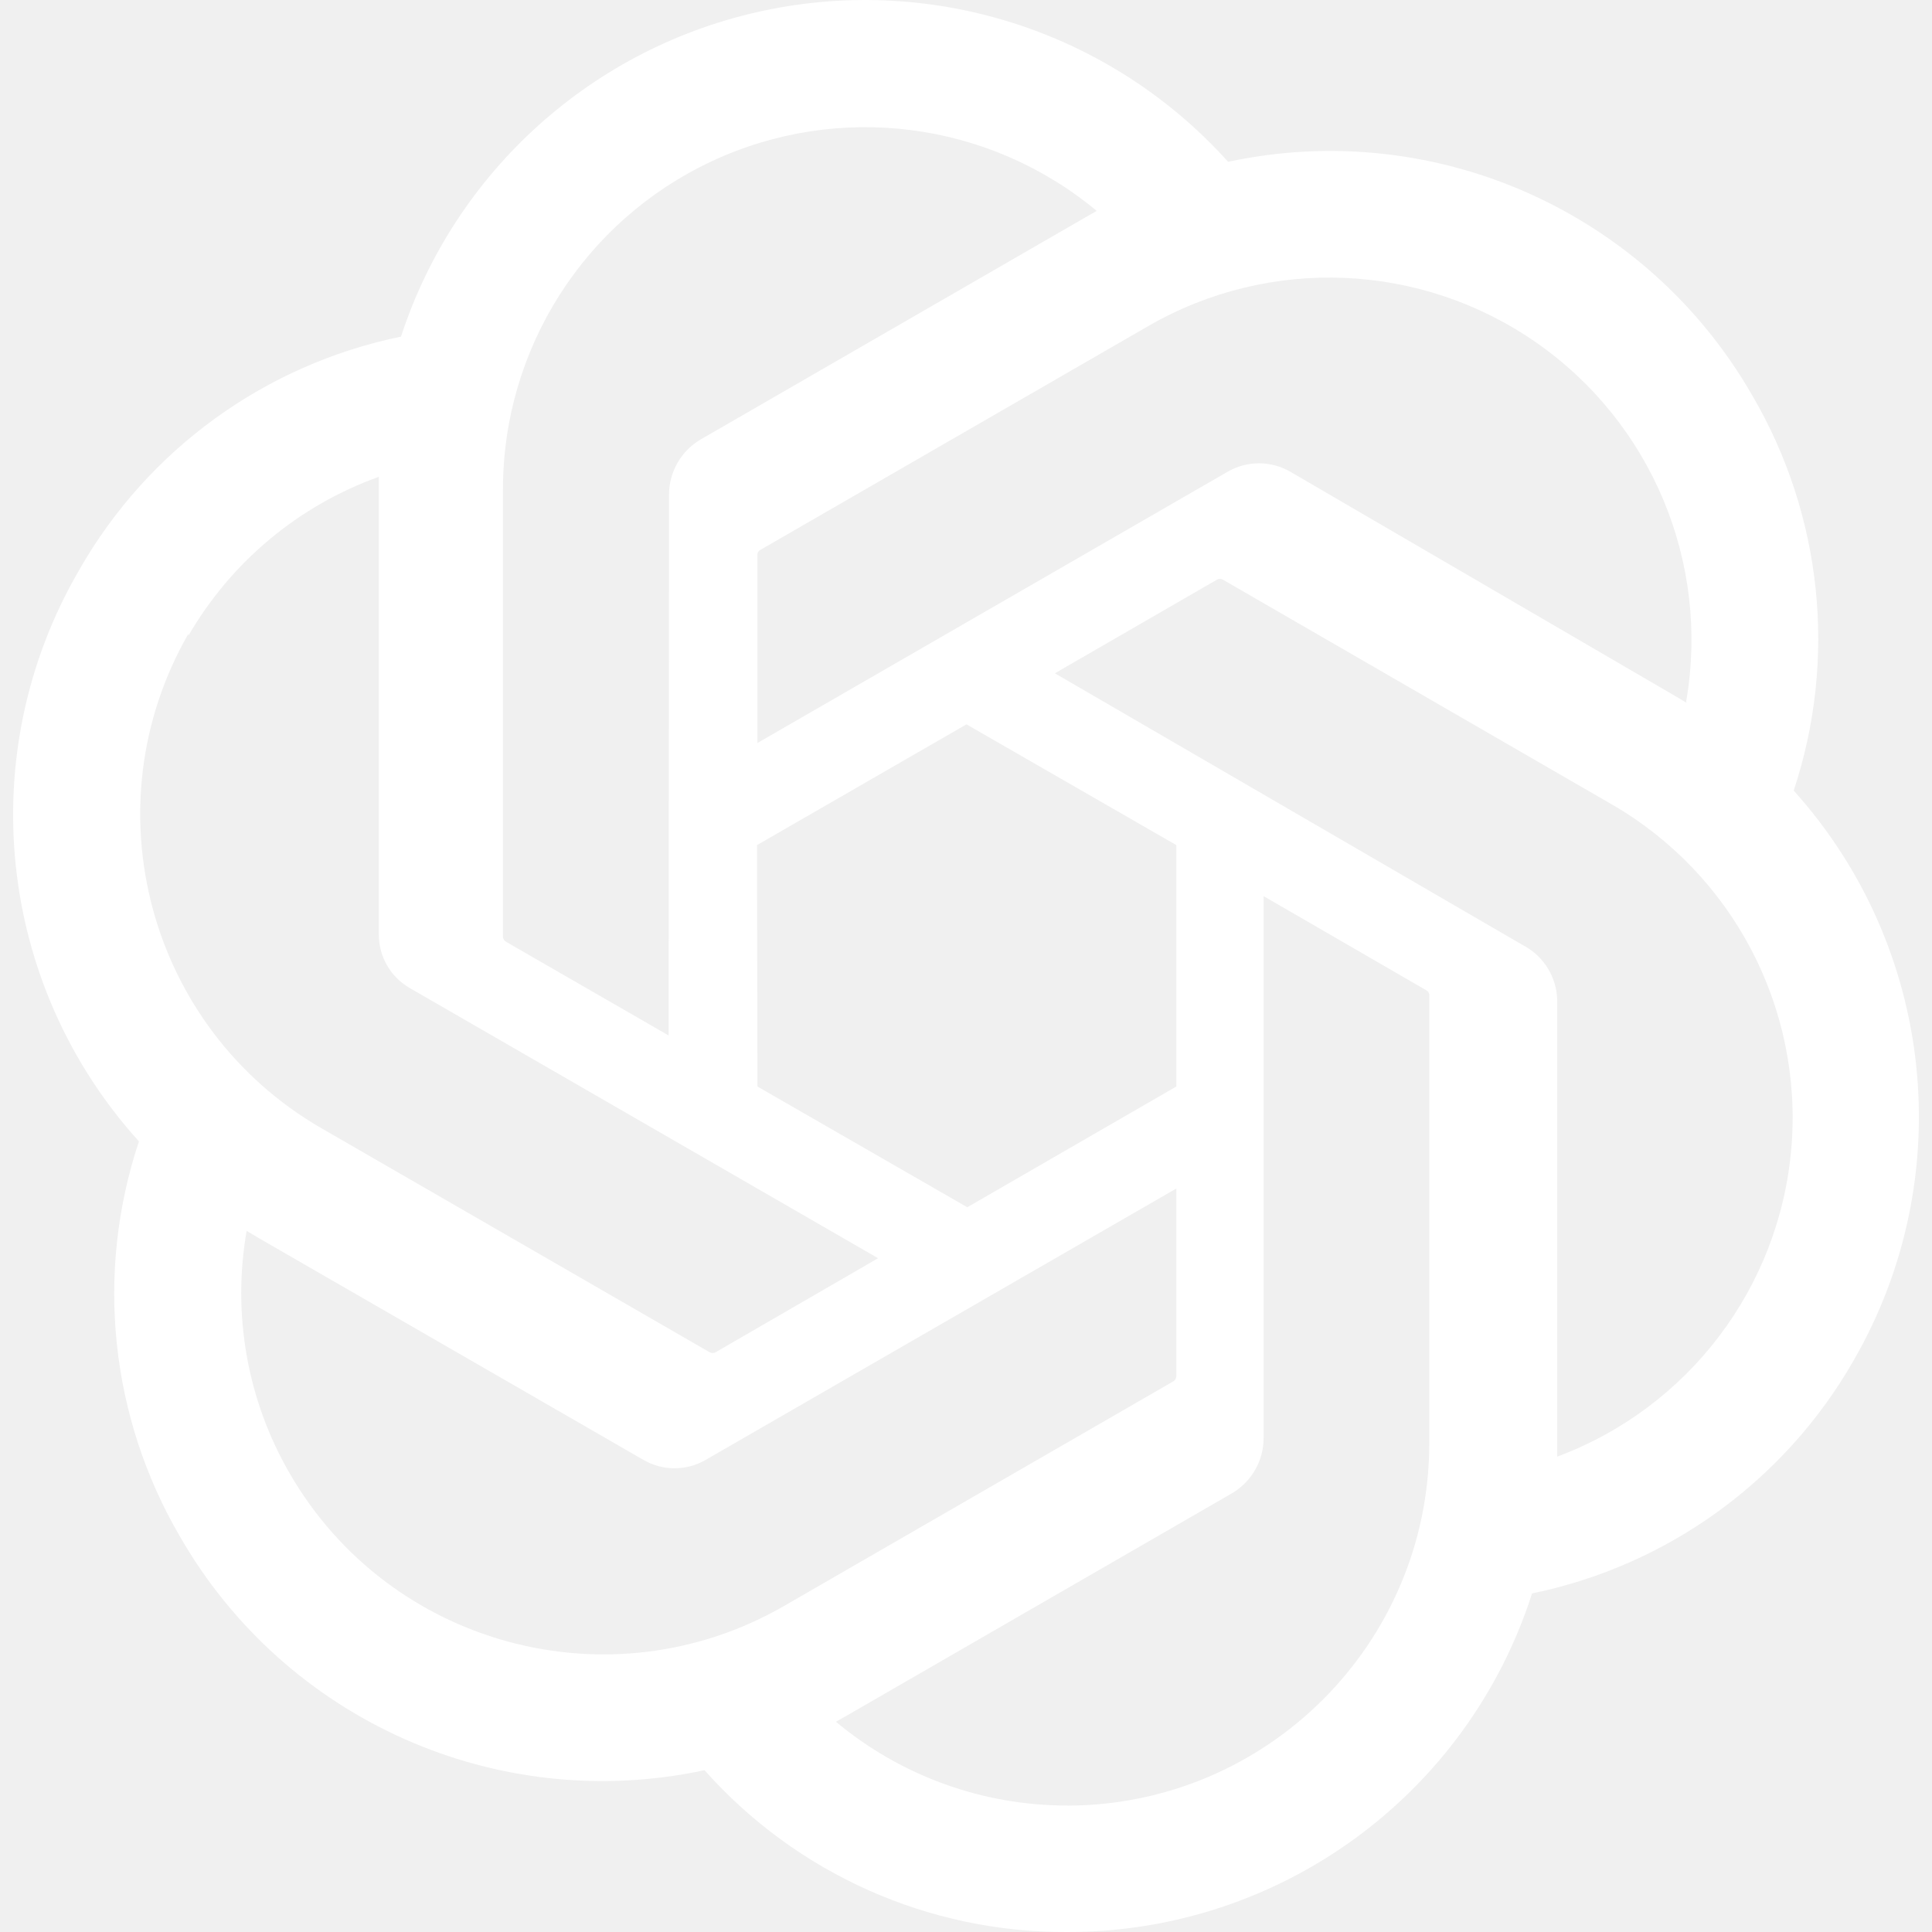
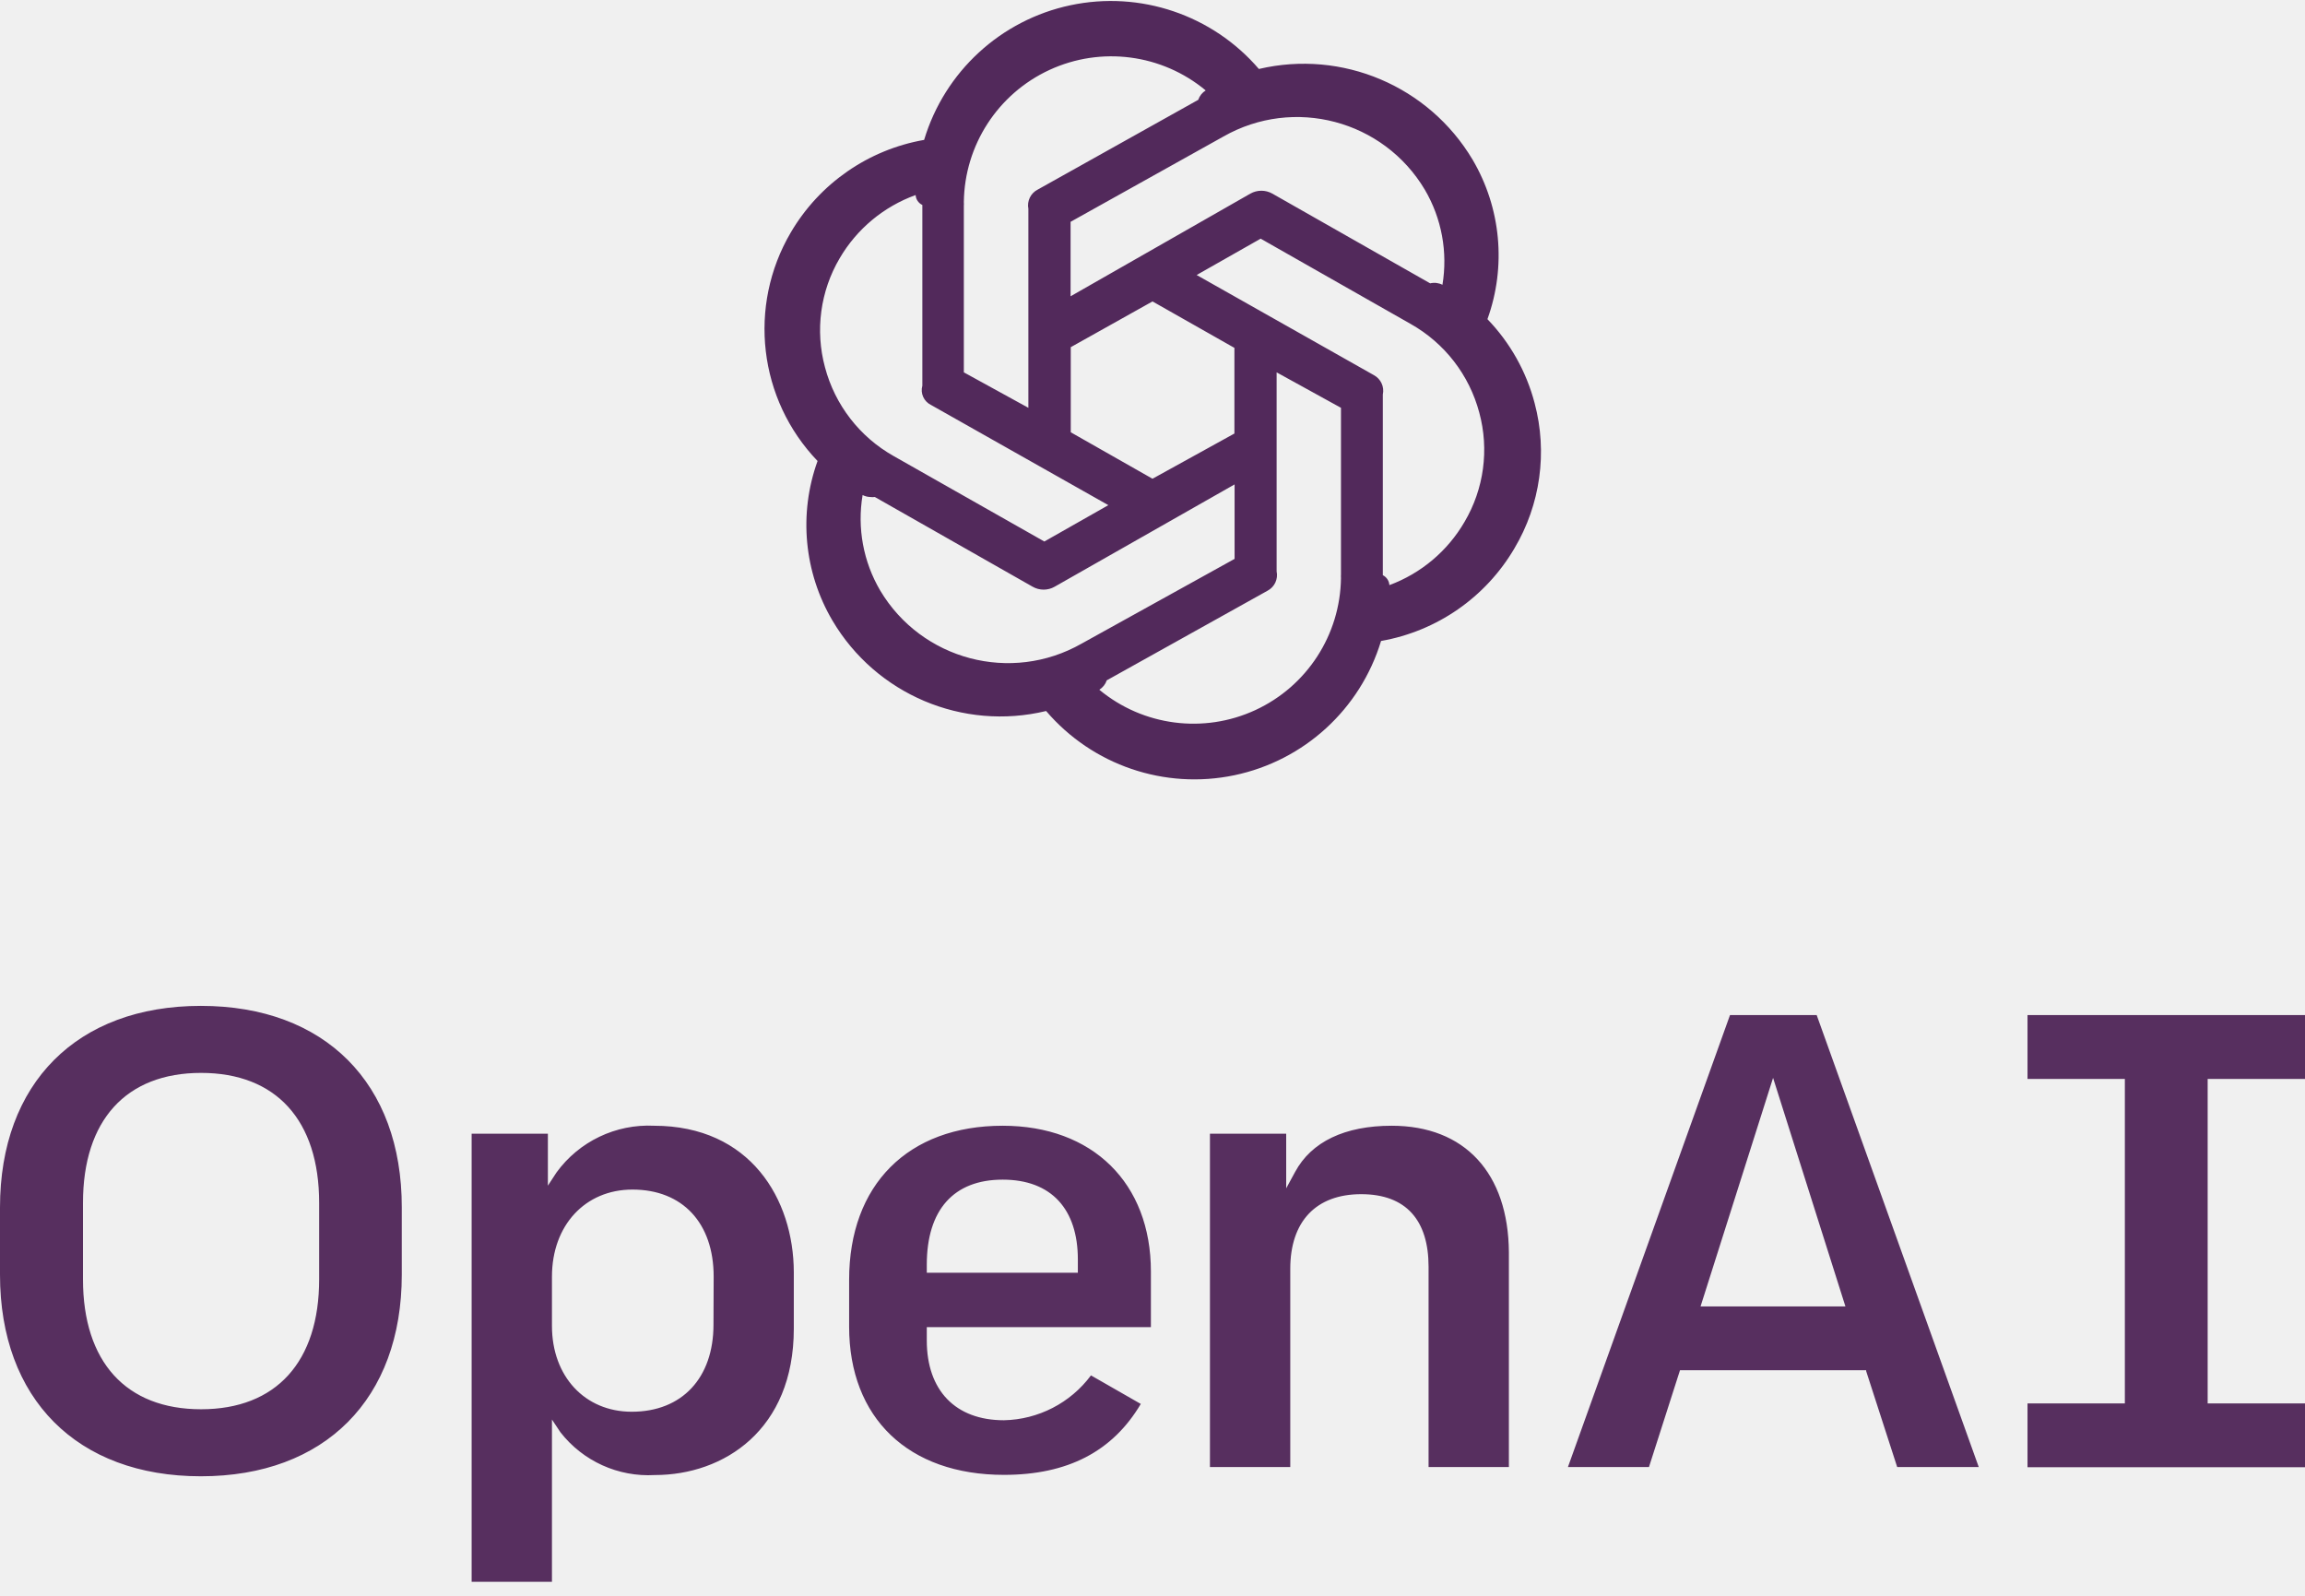
- <svg xmlns="http://www.w3.org/2000/svg" fill="#ffffff" width="800px" height="800px" viewBox="0 0 24 24" role="img">
-   <path d="M22.282 9.821a5.985 5.985 0 0 0-.516-4.911 6.046 6.046 0 0 0-6.51-2.9A6.065 6.065 0 0 0 4.981 4.182a5.985 5.985 0 0 0-3.998 2.9 6.046 6.046 0 0 0 .743 7.097 5.98 5.98 0 0 0 .511 4.911 6.051 6.051 0 0 0 6.515 2.9A5.985 5.985 0 0 0 13.26 24a6.056 6.056 0 0 0 5.772-4.206 5.989 5.989 0 0 0 3.998-2.9 6.056 6.056 0 0 0-.748-7.073zm-9.022 12.608a4.476 4.476 0 0 1-2.876-1.041l.142-.08 4.778-2.758a.795.795 0 0 0 .393-.681v-6.737l2.02 1.169a.071.071 0 0 1 .038.052v5.583a4.504 4.504 0 0 1-4.495 4.494zm-9.661-4.125a4.471 4.471 0 0 1-.535-3.014l.142.085 4.783 2.758a.771.771 0 0 0 .781 0l5.843-3.369v2.332a.08.08 0 0 1-.033.061L9.74 19.95a4.499 4.499 0 0 1-6.141-1.646zM2.341 7.896a4.485 4.485 0 0 1 2.365-1.973V11.6a.766.766 0 0 0 .388.676l5.814 3.354-2.02 1.169a.076.076 0 0 1-.071 0l-4.83-2.787A4.504 4.504 0 0 1 2.341 7.872zm16.596 3.856L13.104 8.364 15.119 7.2a.076.076 0 0 1 .071 0l4.83 2.791a4.494 4.494 0 0 1-.676 8.104v-5.677a.79.79 0 0 0-.407-.667zm2.011-3.023l-.142-.085-4.774-2.782a.776.776 0 0 0-.785 0L9.409 9.23V6.897a.066.066 0 0 1 .028-.061l4.83-2.787a4.499 4.499 0 0 1 6.68 4.66zM8.306 12.863l-2.02-1.164a.08.08 0 0 1-.038-.057V6.074a4.499 4.499 0 0 1 7.376-3.454l-.142.081L8.704 5.459a.795.795 0 0 0-.393.681zm1.098-2.365l2.602-1.5 2.607 1.5v2.999l-2.597 1.5-2.607-1.5Z" />
+ <svg xmlns="http://www.w3.org/2000/svg" id="Layer_1" width="130" height="90" viewBox="0 0 130 90">
+   <path d="M78.49,63.49c-2.64,0-4.53.9-5.45,2.61l-.5.92V63.94h-4.3v18.8h4.53V71.56c0-2.67,1.45-4.21,4-4.21s3.8,1.49,3.8,4.09v11.3h4.53V70.63C85.07,66.16,82.61,63.49,78.49,63.49Zm-21.94,0c-5.34,0-8.66,3.33-8.66,8.69v2.64c0,5.16,3.35,8.36,8.73,8.36,3.6,0,6.13-1.32,7.72-4l-2.81-1.61a6.28,6.28,0,0,1-4.91,2.53c-2.73,0-4.35-1.68-4.35-4.5v-.75H64.91V71.71C64.91,66.72,61.62,63.49,56.55,63.49Zm4.24,8.29H52.27v-.45c0-3.1,1.52-4.8,4.28-4.8s4.24,1.68,4.24,4.5ZM130,60.85v-3.6H114.35v3.6h5.49v18.3h-5.49v3.6H130v-3.6h-5.49V60.85ZM11.33,56.73C4.34,56.73,0,61.09,0,68.1v3.79c0,7,4.34,11.37,11.33,11.37s11.33-4.36,11.33-11.37V68.1C22.67,61.09,18.32,56.73,11.33,56.73ZM18,72.15c0,4.66-2.43,7.33-6.66,7.33s-6.66-2.67-6.66-7.33V67.84c0-4.66,2.43-7.33,6.66-7.33S18,63.18,18,67.84Zm18.89-8.66a6.42,6.42,0,0,0-5.5,2.63l-.49.75V63.94h-4.3V89.21h4.53V80.06l.48.72a6.29,6.29,0,0,0,5.32,2.41c3.9,0,7.84-2.55,7.84-8.25v-3.2C44.76,67.64,42.32,63.49,36.88,63.49Zm3.35,11.22c0,3-1.77,4.91-4.61,4.91-2.65,0-4.5-2-4.5-4.84V72c0-2.89,1.87-4.91,4.54-4.91,2.82,0,4.58,1.88,4.58,4.91ZM97.57,57.25,88.43,82.74H93l1.75-5.46h10.5l0,.05L107,82.74h4.6l-9.14-25.49ZM95.91,73.68,100,60.79l4.08,12.89Z" fill="#572f5f" />
+   <path d="M86.55,22.73A10.75,10.75,0,0,0,83.89,18a10.62,10.62,0,0,0-.84-9A11.08,11.08,0,0,0,71,3.89a11,11,0,0,0-18.88,4,10.9,10.9,0,0,0-7.52,5.22A10.75,10.75,0,0,0,46.11,26a10.62,10.62,0,0,0,.84,9A11,11,0,0,0,59,40.1a11,11,0,0,0,18.89-3.95,10.9,10.9,0,0,0,7.52-5.22A10.66,10.66,0,0,0,86.55,22.73ZM78.36,33a.67.67,0,0,0-.37-.56V22.25a1,1,0,0,0-.5-1.09l-10-5.65,3.61-2.05,8.46,4.81a8.13,8.13,0,0,1,3.87,5,8,8,0,0,1-.83,6.16A8.19,8.19,0,0,1,78.36,33ZM51.64,11a.66.66,0,0,0,.38.56V21.75a.93.93,0,0,0,.49,1.09l10,5.65-3.61,2.05L50.4,25.72a8.13,8.13,0,0,1-3.87-5,8,8,0,0,1,.83-6.16A8.19,8.19,0,0,1,51.64,11Zm29.71,5.06a1,1,0,0,0-.69-.08l-8.9-5.06a1.26,1.26,0,0,0-1.24,0L60.38,16.71v-4.2L69,7.7h0a8.39,8.39,0,0,1,11.36,3A8,8,0,0,1,81.35,16.08ZM65,17l4.62,2.62v4.83L65,27l-4.61-2.62V19.58ZM67.58,5.63l-9.05,5.06A1,1,0,0,0,58,11.78V23l-3.64-2v-9.4a1.18,1.18,0,0,0,0-.2A8.32,8.32,0,0,1,68,5.1,1,1,0,0,0,67.58,5.63ZM48.65,27.92a1,1,0,0,0,.43.11,1,1,0,0,0,.26,0l8.9,5.06a1.25,1.25,0,0,0,1.24,0l10.15-5.77v4.2L61,36.3h0a8.39,8.39,0,0,1-11.36-3A8,8,0,0,1,48.65,27.92ZM62.42,38.37l9.06-5.05A1,1,0,0,0,72,32.22V21l3.63,2v9.4a1.18,1.18,0,0,0,0,.2A8.32,8.32,0,0,1,62,38.9,1,1,0,0,0,62.42,38.37Z" fill="#52295b" />
</svg>
